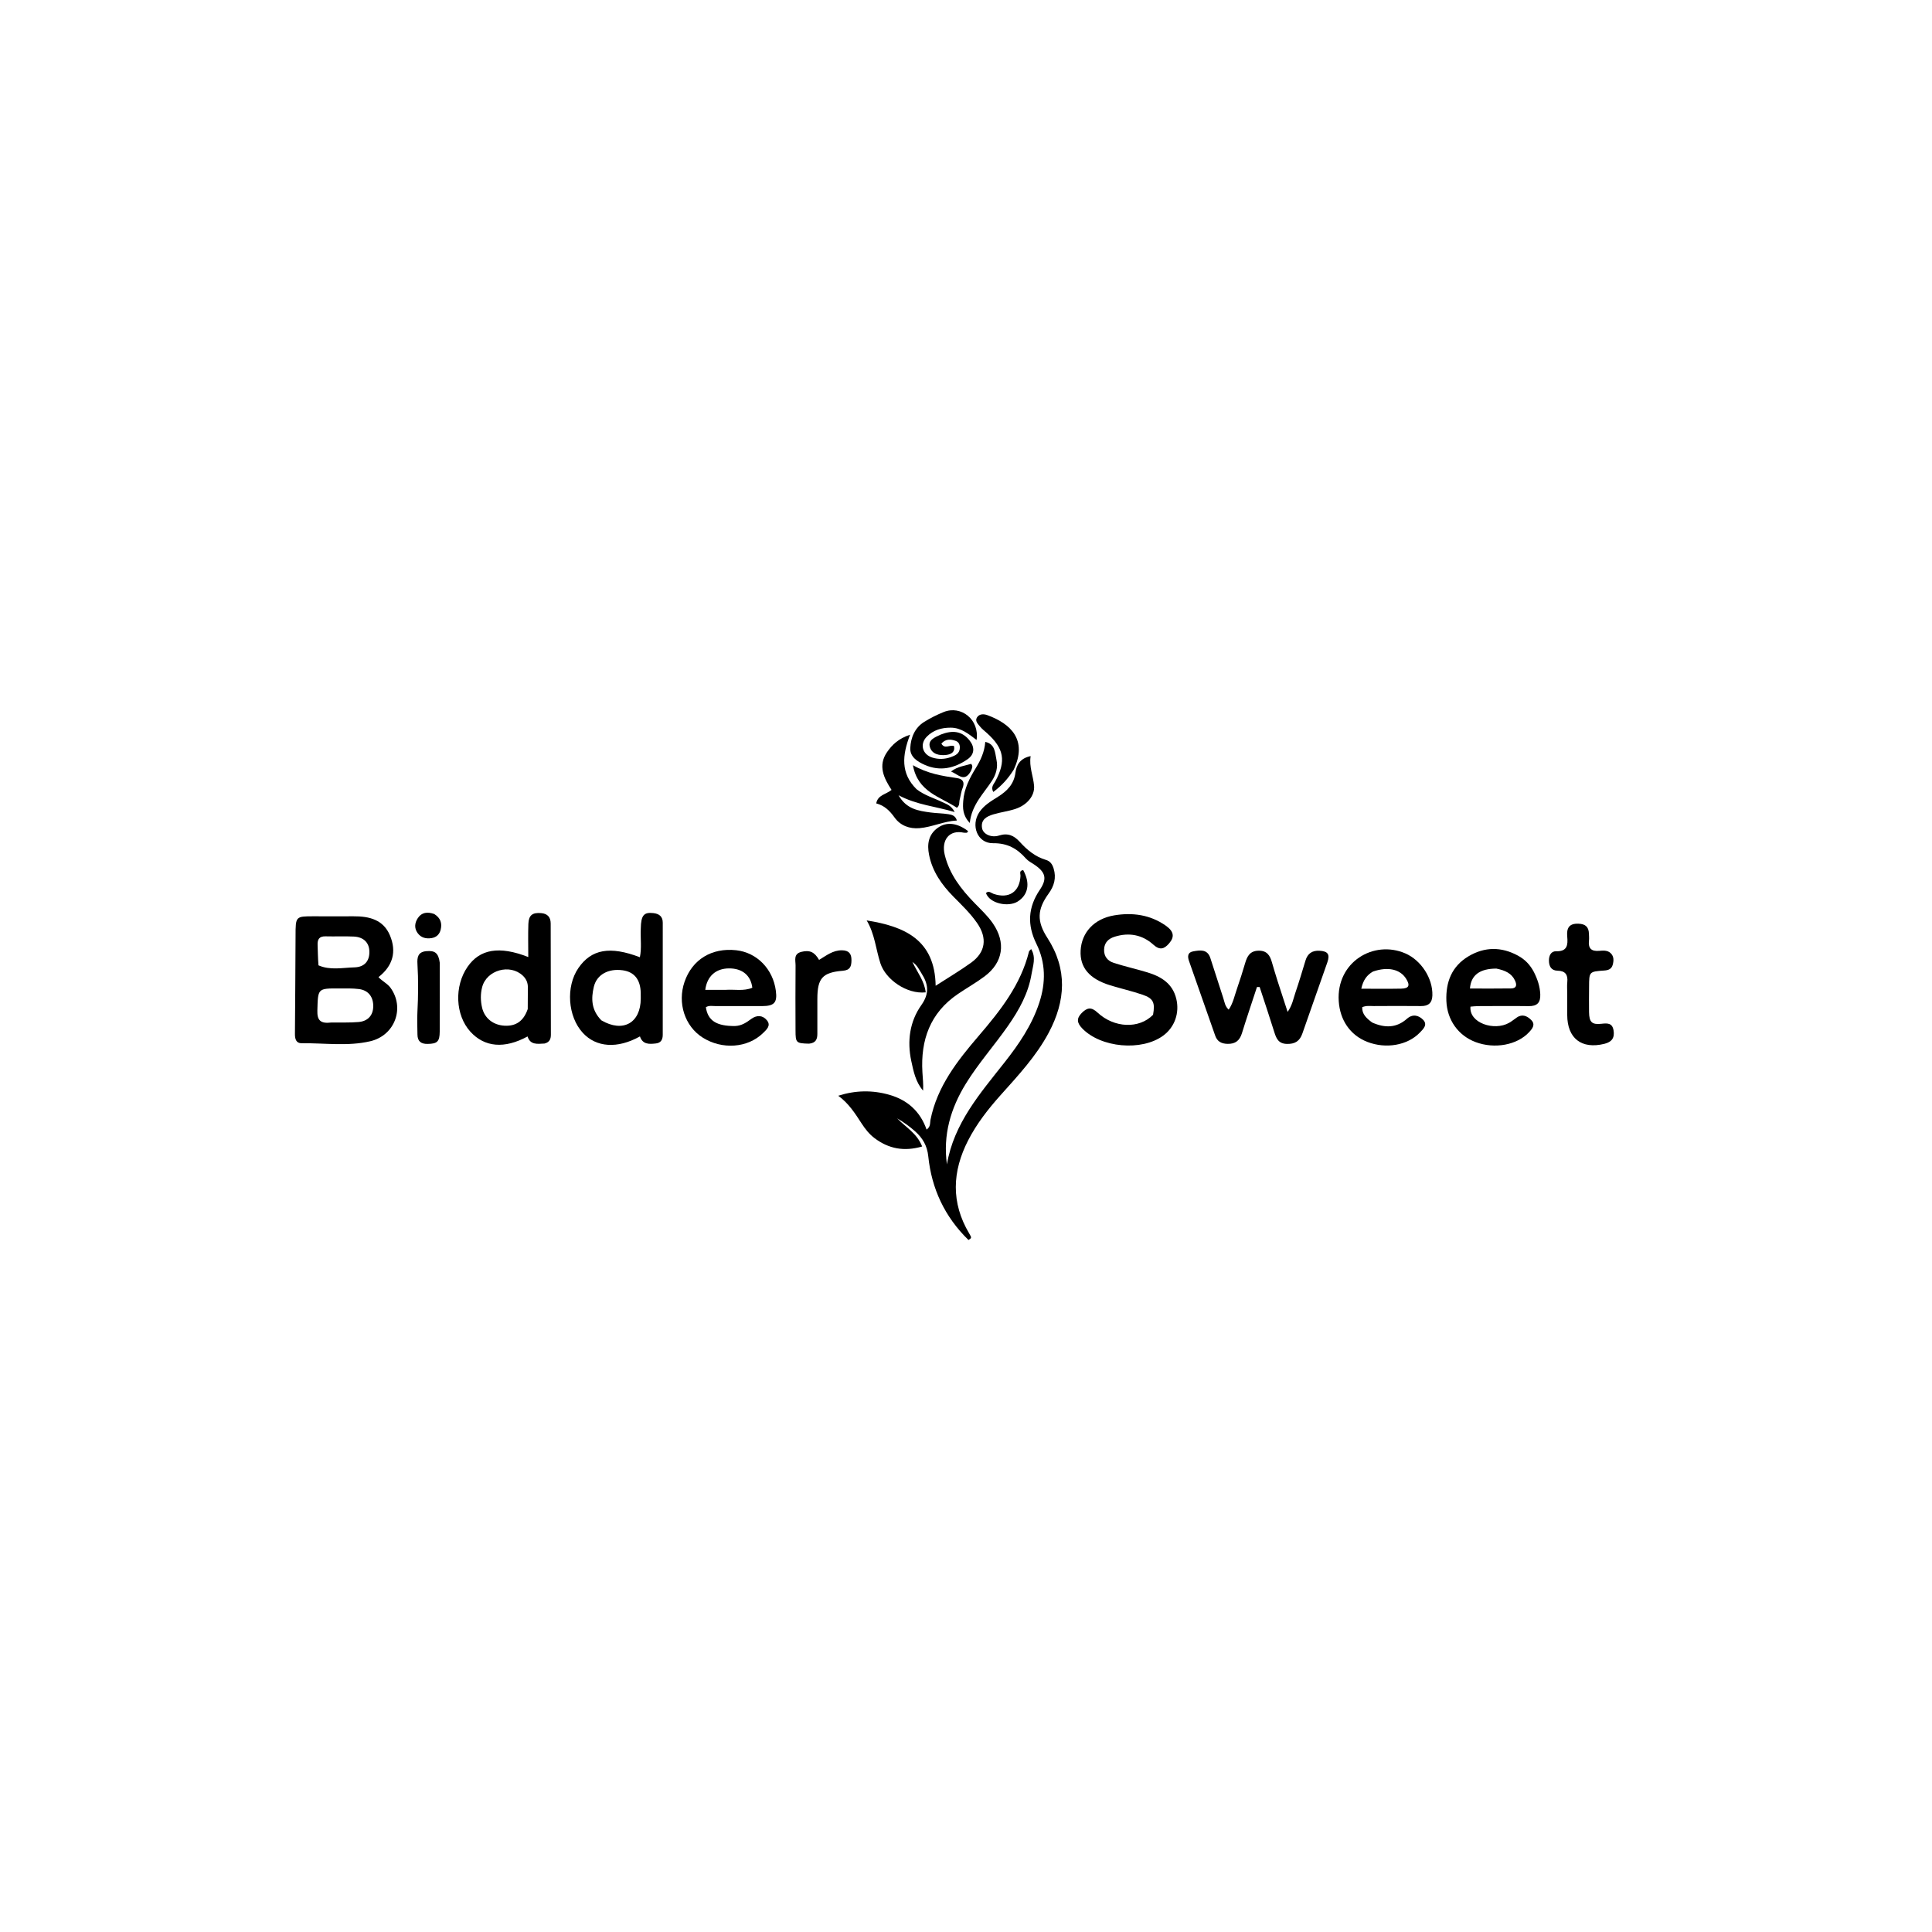
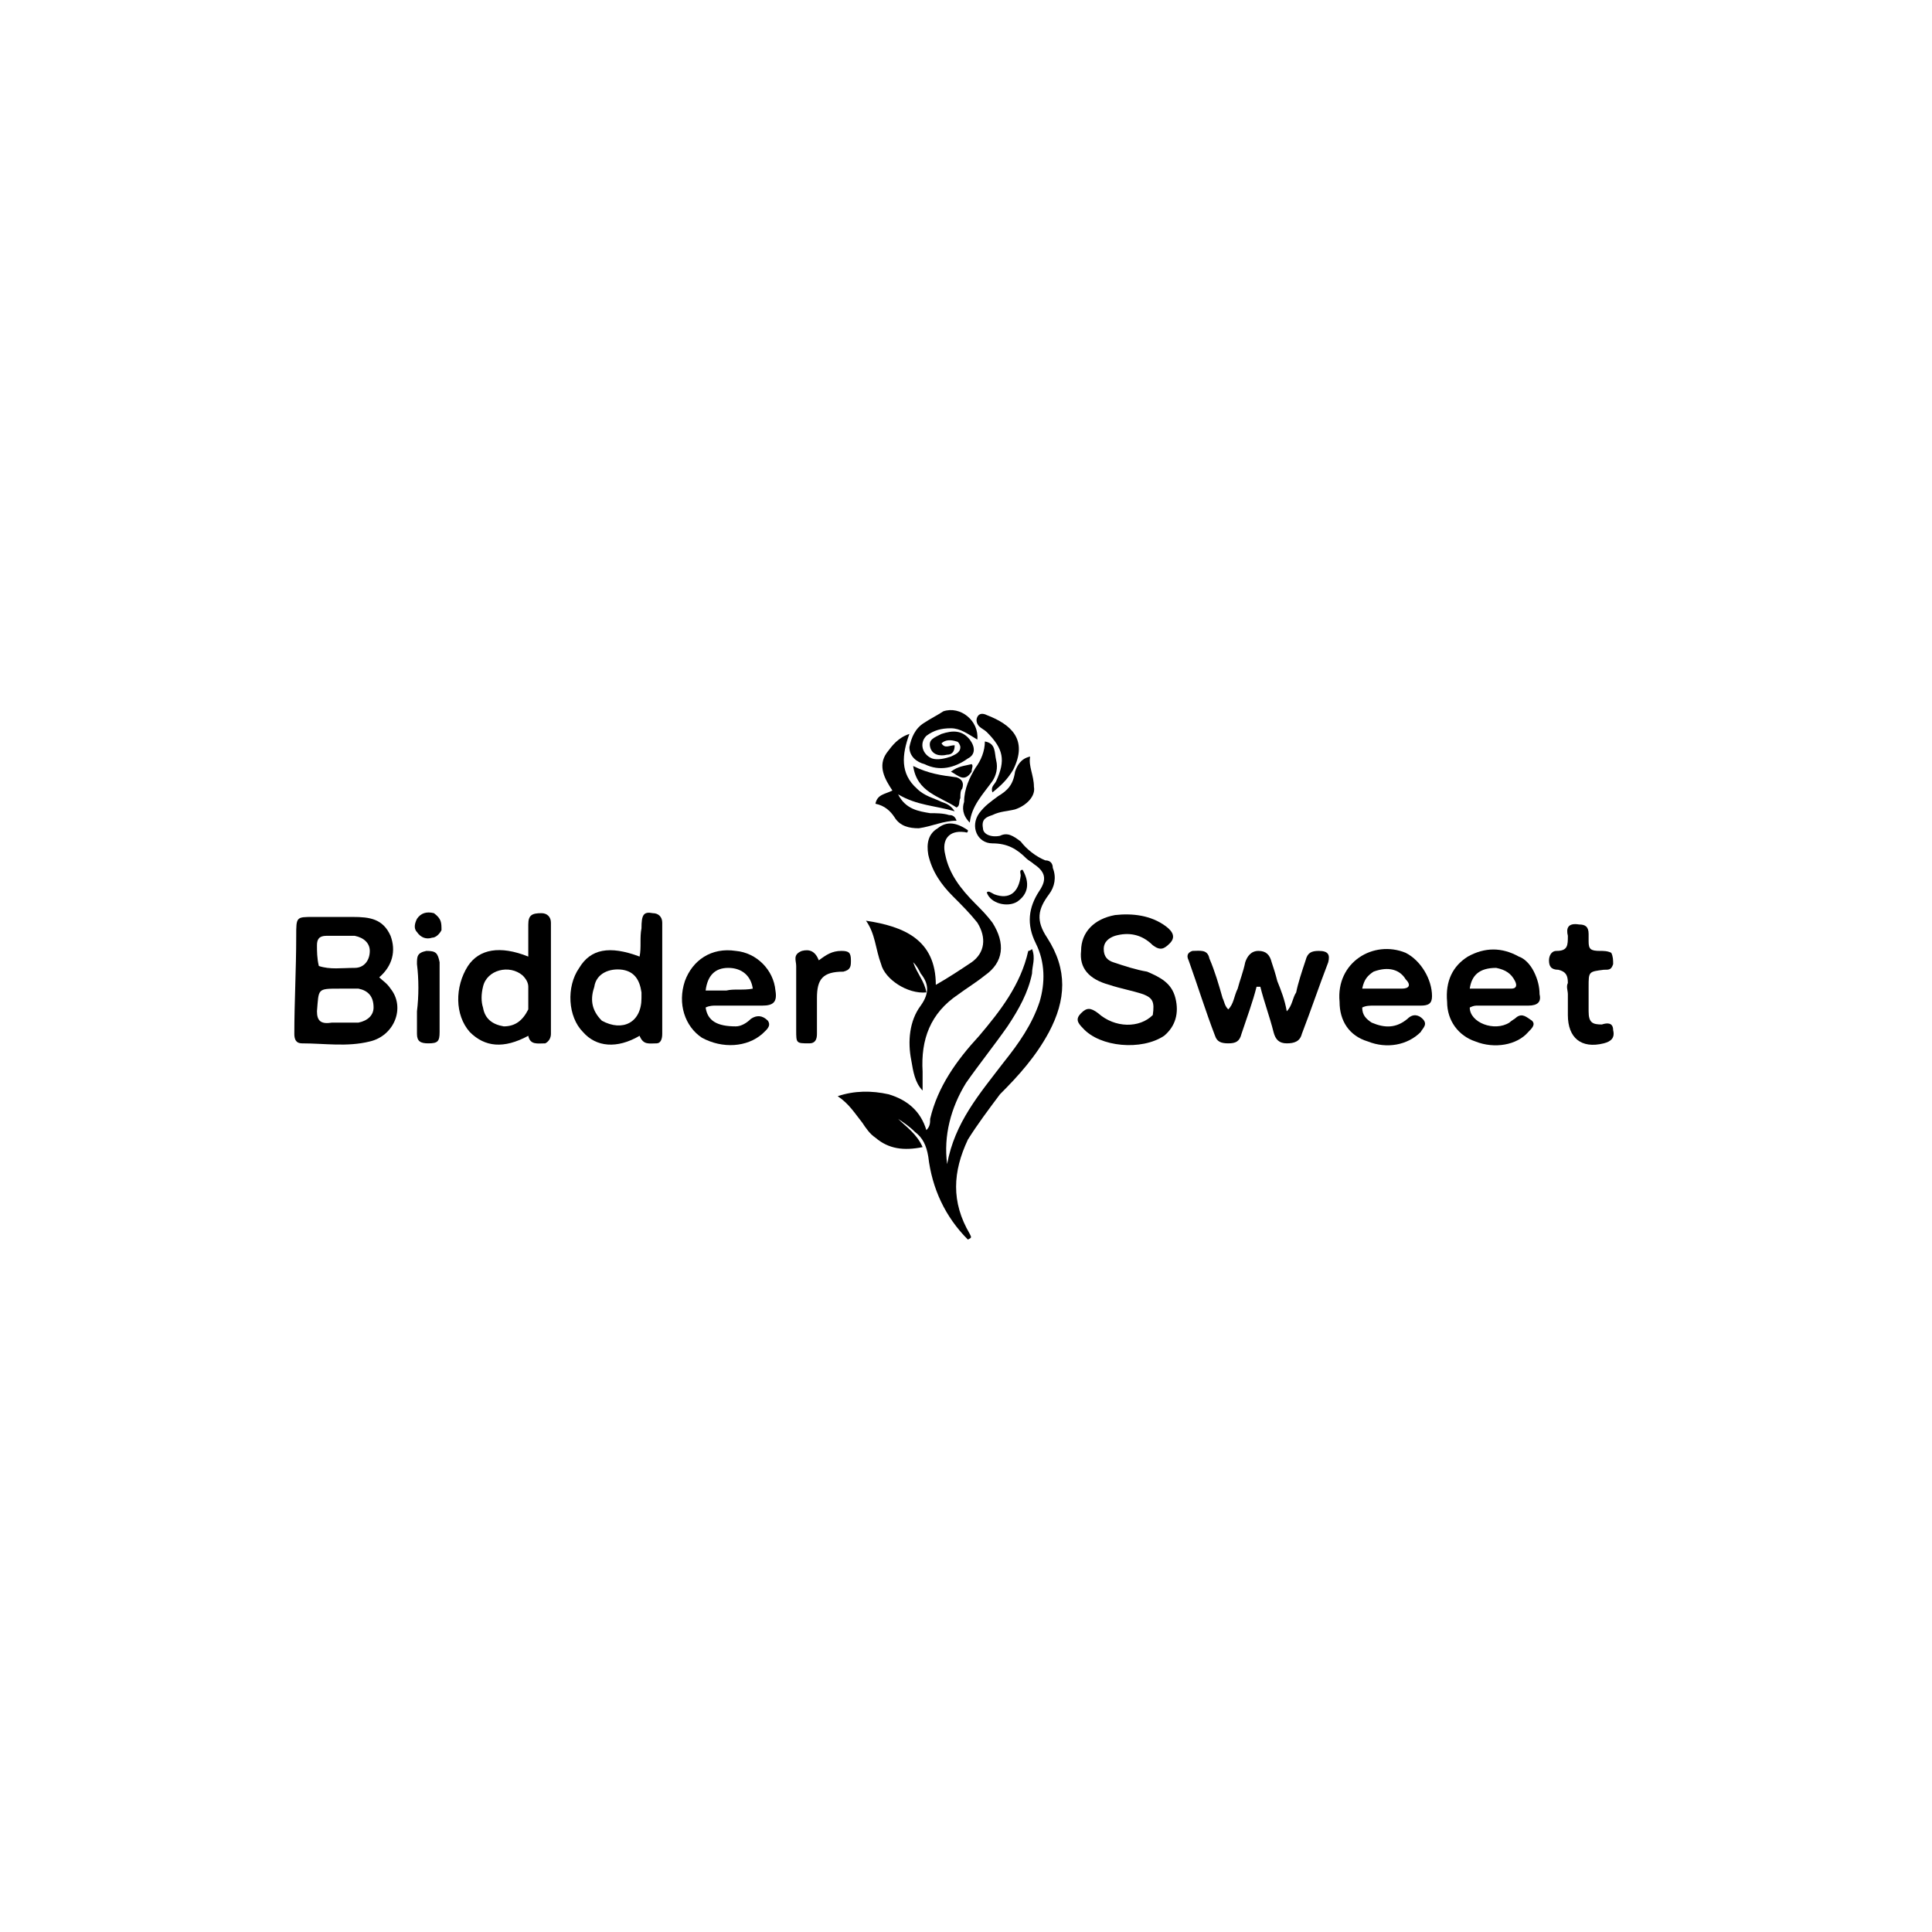
- <svg xmlns="http://www.w3.org/2000/svg" version="1.1" id="Layer_1" x="0px" y="0px" width="100%" viewBox="0 0 1024 1024" enable-background="new 0 0 1024 1024" xml:space="preserve">
-   <path fill="#000000" opacity="1" stroke="none" d=" M513.319,657.225   C500.655,644.899 493.76,629.968 492.007,612.888   C491.419,607.16 488.977,603.181 485.087,599.681   C482.175,597.061 478.947,594.79 475.526,592.742   C479.943,597.419 485.999,600.571 488.758,607.665   C479.203,610.441 471.022,608.888 463.544,603.254   C460.725,601.13 458.55,598.36 456.637,595.41   C453.206,590.118 449.828,584.789 444.291,580.775   C453.369,577.858 462.403,577.7 471.405,580.279   C480.934,583.009 487.729,589.021 491.108,598.704   C493.344,597.167 492.857,595.1 493.179,593.497   C496.746,575.769 507.481,562.158 518.797,548.957   C530.253,535.594 541.038,521.917 545.387,504.35   C545.489,503.94 545.997,503.63 546.534,503.029   C549.255,507.529 547.433,511.974 546.757,516.162   C545.104,526.399 540.158,535.275 534.295,543.686   C527.058,554.07 518.589,563.551 511.93,574.357   C503.854,587.463 499.741,601.506 501.891,617.149   C505.549,595.427 519.444,579.573 532.383,563.162   C540.044,553.445 546.978,543.298 550.873,531.371   C554.328,520.789 554.279,510.283 549.33,500.272   C544.344,490.187 544.848,480.904 551.147,471.58   C555.152,465.651 554.157,462.276 548.227,458.277   C546.71,457.254 544.974,456.397 543.792,455.062   C539.104,449.76 534.011,446.83 526.264,446.914   C518.038,447.004 514.409,437.502 519.041,430.516   C521.522,426.776 525.318,424.614 528.97,422.299   C533.773,419.254 537.42,415.672 538.213,409.472   C538.707,405.614 540.636,401.877 546.256,400.753   C545.36,406.447 547.672,411.348 548.082,416.518   C548.5,421.802 544.348,426.738 538.071,428.784   C534.291,430.016 530.27,430.495 526.458,431.644   C522.972,432.694 519.731,434.413 520.509,438.939   C521.05,442.088 525.354,444.168 529.519,442.845   C534.222,441.351 537.445,442.838 540.541,446.249   C544.371,450.47 548.714,454.11 554.364,455.768   C556.682,456.449 557.777,458.121 558.458,460.367   C559.945,465.275 558.721,469.57 555.837,473.551   C549.676,482.057 549.447,488.299 555.163,497.15   C565.872,513.732 564.811,530.482 555.873,547.299   C549.236,559.784 539.647,570.031 530.321,580.461   C523.748,587.812 517.689,595.564 513.17,604.347   C504.667,620.875 503.964,637.425 513.724,653.812   C515.077,656.083 515.02,656.118 513.319,657.225  z" />
-   <path fill="#000000" opacity="1" stroke="none" d=" M156.651,496.06   C156.659,485.642 156.659,485.645 166.371,485.658   C173.365,485.667 180.359,485.706 187.352,485.658   C195.674,485.6 203.223,487.401 206.73,495.9   C210.225,504.37 208.309,511.891 200.598,517.898   C202.632,520.105 205.316,521.252 206.981,523.55   C214.647,534.13 209.368,548.813 196.227,551.885   C184.281,554.678 172.015,552.783 159.893,552.942   C156.936,552.981 156.298,550.662 156.322,547.995   C156.477,530.847 156.551,513.699 156.651,496.06  M175.635,541.952   C180.444,541.89 185.276,542.103 190.055,541.691   C195.01,541.263 197.694,538.148 197.82,533.6   C197.962,528.426 195.277,524.856 190.231,524.216   C186.796,523.781 183.281,523.911 179.801,523.896   C168.284,523.847 168.537,523.872 168.21,535.577   C168.067,540.674 169.702,542.685 175.635,541.952  M168.81,511.657   C175.006,514.369 181.489,512.894 187.825,512.725   C193.18,512.583 195.828,509.403 195.786,504.469   C195.747,499.723 192.807,496.651 187.533,496.396   C182.56,496.155 177.564,496.414 172.583,496.279   C169.242,496.189 168.202,497.835 168.336,500.885   C168.483,504.201 168.455,507.526 168.81,511.657  z" />
-   <path fill="#000000" opacity="1" stroke="none" d=" M510.803,441.339   C503.183,439.676 498.819,445.189 500.732,453.093   C503.215,463.358 509.407,471.308 516.565,478.663   C519.932,482.123 523.487,485.414 526.244,489.416   C533.248,499.582 531.711,510.107 521.852,517.499   C517.335,520.886 512.371,523.672 507.693,526.852   C492.994,536.842 487.883,551.222 488.899,568.34   C489.09,571.549 489.462,574.747 489.261,578.068   C485.308,573.507 484.158,567.807 482.985,562.298   C480.747,551.787 482.149,541.427 488.359,532.68   C492.754,526.489 491.999,521.433 488.363,515.82   C487.111,513.887 486.226,511.672 483.58,509.833   C486.298,515.534 490.019,520.105 490.631,525.972   C480.58,527.045 469.424,519.131 466.654,510.634   C464.202,503.111 463.652,494.988 459.353,487.843   C479.349,490.999 495.537,498.015 495.91,522.477   C502.824,518.009 508.981,514.389 514.74,510.22   C522.399,504.676 523.379,497.216 517.926,489.295   C514.317,484.052 509.708,479.69 505.272,475.179   C499.103,468.906 494.176,461.913 492.419,453.064   C491.301,447.434 492.084,442.328 497.005,438.785   C501.719,435.393 507.337,436.138 513.066,440.466   C512.855,441.668 511.938,441.392 510.803,441.339  z" />
-   <path fill="#000000" opacity="1" stroke="none" d=" M611.147,537.853   C612.297,531.374 611.292,529.18 605.597,527.223   C599.953,525.285 594.095,523.98 588.386,522.219   C577.317,518.804 572.266,512.759 572.755,503.762   C573.275,494.208 579.936,486.934 590.577,485.156   C600.213,483.545 609.535,484.798 617.784,490.546   C622.219,493.637 622.654,496.549 619.632,500.04   C617.048,503.027 614.722,503.786 611.301,500.692   C605.449,495.399 598.38,494.107 590.825,496.47   C587.623,497.471 585.316,499.471 585.191,503.245   C585.066,507.007 587.135,509.334 590.343,510.362   C596.189,512.236 602.207,513.57 608.084,515.358   C615.391,517.58 621.483,521.206 623.462,529.412   C625.244,536.807 622.662,544.378 616.576,548.87   C605.119,557.327 583.41,555.34 573.551,545.027   C570.915,542.27 570.392,539.876 573.322,536.918   C576.195,534.017 578.422,533.609 581.696,536.667   C590.536,544.924 603.778,545.428 611.147,537.853  z" />
-   <path fill="#000000" opacity="1" stroke="none" d=" M677.152,519.997   C678.902,525.424 680.548,530.467 682.46,536.323   C684.944,532.814 685.481,529.402 686.547,526.268   C688.478,520.596 690.206,514.854 691.933,509.115   C693.061,505.37 695.485,503.707 699.367,503.916   C703.753,504.151 705.01,505.76 703.529,510.045   C699.179,522.633 694.63,535.153 690.299,547.747   C688.889,551.846 686.335,553.417 682.03,553.296   C677.716,553.176 676.492,550.537 675.43,547.119   C672.937,539.091 670.247,531.125 667.636,523.134   C667.161,523.141 666.687,523.149 666.212,523.157   C663.545,531.311 660.785,539.436 658.25,547.63   C657.041,551.539 654.787,553.36 650.611,553.268   C647.342,553.197 645.166,551.993 644.089,548.937   C639.442,535.743 634.803,522.545 630.196,509.337   C629.406,507.073 629.352,504.81 632.323,504.263   C635.965,503.593 639.891,502.926 641.484,507.704   C643.852,514.806 646.027,521.973 648.387,529.079   C649.047,531.067 649.221,533.326 651.235,535.132   C653.578,531.713 654.314,527.801 655.592,524.147   C657.184,519.592 658.616,514.978 659.989,510.352   C661.057,506.752 662.546,504.002 667,503.888   C671.488,503.774 673.127,506.375 674.148,510.06   C675.036,513.266 676.075,516.43 677.152,519.997  z" />
-   <path fill="#000000" opacity="1" stroke="none" d=" M288.65,553.089   C284.698,553.335 281.026,553.864 279.62,549.347   C267.362,556.009 256.816,555.087 249.289,546.795   C241.332,538.029 240.677,522.736 247.816,512.427   C254.316,503.042 264.575,501.204 279.996,507.25   C279.996,501.165 279.84,495.44 280.045,489.728   C280.212,485.053 282.219,483.59 286.768,483.961   C290.249,484.245 291.866,486.155 291.877,489.467   C291.942,509.094 291.973,528.722 291.976,548.35   C291.976,550.43 291.484,552.36 288.65,553.089  M279.716,534.814   C279.733,530.998 279.723,527.181 279.776,523.365   C279.81,520.889 278.921,518.849 277.143,517.154   C270.301,510.633 257.87,514.135 255.534,523.262   C254.613,526.863 254.683,530.51 255.517,534.097   C256.822,539.706 261.443,543.333 267.427,543.643   C273.393,543.953 277.479,541.281 279.716,534.814  z" />
-   <path fill="#000000" opacity="1" stroke="none" d=" M339.631,492.135   C339.754,485.12 341.25,483.394 346.292,483.962   C349.328,484.304 351.274,485.714 351.273,489.036   C351.27,508.84 351.261,528.644 351.269,548.448   C351.269,550.922 350.37,552.722 347.725,553.037   C344.181,553.458 340.631,553.701 339.185,549.322   C327.303,555.941 316.079,555.208 308.935,547.473   C300.903,538.778 299.805,522.911 306.557,513.091   C313.411,503.122 323.27,501.277 339.152,507.358   C340.178,502.38 339.383,497.456 339.631,492.135  M318.757,540.813   C330.179,547.461 339.567,542.26 339.616,529.255   C339.62,528.256 339.631,527.255 339.607,526.256   C339.432,519.184 336.215,515.145 330.076,514.277   C322.53,513.209 316.304,516.486 314.746,523.018   C313.283,529.154 313.313,535.312 318.757,540.813  z" />
-   <path fill="#000000" opacity="1" stroke="none" d=" M813.012,515.218   C814.979,519.153 816.195,522.868 816.373,526.97   C816.567,531.469 814.685,533.334 810.212,533.272   C801.228,533.146 792.24,533.232 783.254,533.263   C781.947,533.267 780.64,533.447 779.377,533.543   C778.574,542.271 792.011,546.574 799.842,542.127   C801.282,541.31 802.576,540.237 803.946,539.295   C806.895,537.267 809.476,538.538 811.55,540.6   C813.975,543.01 812.204,545.182 810.446,547.078   C804.115,553.908 792.189,556.103 782.117,552.335   C772.82,548.857 766.997,540.507 766.612,530.54   C766.221,520.43 769.51,512.091 778.389,506.825   C786.89,501.783 795.747,501.723 804.538,506.501   C808.161,508.471 810.926,511.241 813.012,515.218  M793.111,513.369   C784.272,513.387 779.625,516.852 779.109,523.932   C786.386,523.932 793.658,524.014 800.927,523.892   C803.883,523.843 804.032,521.981 802.99,519.729   C801.196,515.853 797.772,514.334 793.111,513.369  z" />
-   <path fill="#000000" opacity="1" stroke="none" d=" M727.27,541.948   C734.075,544.975 740.183,544.868 745.737,539.943   C748.715,537.303 751.898,538.081 754.251,540.477   C756.832,543.104 754.402,545.365 752.561,547.282   C746.032,554.08 734.568,556.072 724.666,552.205   C715.469,548.612 710.205,540.532 709.56,530.634   C708.214,509.949 728.043,498.025 744.873,505.33   C753.248,508.965 759.489,518.582 759.189,527.649   C759.059,531.581 757.07,533.281 753.152,533.237   C744.82,533.143 736.487,533.189 728.155,533.233   C726.183,533.243 724.158,532.891 721.996,533.825   C721.853,537.575 724.291,539.724 727.27,541.948  M727.671,514.956   C724.526,516.782 722.515,519.386 721.511,524.04   C728.931,524.04 735.801,524.142 742.665,524.002   C746.812,523.917 747.51,522.291 745.238,518.698   C742.107,513.748 735.647,512.177 727.671,514.956  z" />
-   <path fill="#000000" opacity="1" stroke="none" d=" M389.612,543.818   C393.21,543.64 395.672,541.897 398.088,540.113   C401.155,537.85 404.293,538.05 406.537,540.843   C408.769,543.621 406.257,545.755 404.354,547.61   C396.281,555.481 382.702,556.448 372.421,549.931   C362.959,543.934 358.951,531.621 362.811,520.411   C366.891,508.561 377.221,502.233 390.185,503.642   C401.15,504.834 409.702,513.575 411.218,525.141   C412.037,531.386 410.429,533.225 403.924,533.255   C395.764,533.293 387.604,533.214 379.445,533.256   C377.667,533.265 375.792,532.787 374.125,533.846   C375.162,540.915 379.672,543.897 389.612,543.818  M384.606,524.639   C389.322,524.311 394.176,525.451 398.745,523.523   C397.948,516.932 393.38,513.225 386.362,513.269   C379.46,513.312 374.747,517.347 373.808,524.636   C377.142,524.636 380.406,524.636 384.606,524.639  z" />
-   <path fill="#000000" opacity="1" stroke="none" d=" M830.665,527.029   C830.662,524.539 830.487,522.525 830.694,520.551   C831.104,516.643 829.669,514.575 825.565,514.495   C822.164,514.428 821.008,512.154 820.971,509.153   C820.94,506.556 822.033,504.109 824.775,504.188   C830.734,504.359 831.069,500.843 830.67,496.445   C830.279,492.136 831.443,489.381 836.621,489.578   C840.448,489.722 842.089,491.406 842.175,495.019   C842.202,496.183 842.321,497.362 842.188,498.509   C841.711,502.607 843.412,504.329 847.561,503.972   C849.674,503.79 852.033,503.562 853.729,505.235   C855.437,506.919 855.372,509.122 854.786,511.311   C854.165,513.628 852.503,514.242 850.276,514.397   C842.28,514.954 842.28,515.009 842.244,523.006   C842.223,527.498 842.15,531.991 842.226,536.481   C842.315,541.774 843.742,543.191 848.82,542.624   C851.925,542.278 854.539,542.137 855.208,546.068   C855.887,550.063 854.314,552.281 850.316,553.261   C838.289,556.21 830.702,550.393 830.664,538.003   C830.654,534.509 830.664,531.015 830.665,527.029  z" />
-   <path fill="#000000" opacity="1" stroke="none" d=" M485.769,418.274   C490.062,421.626 494.965,422.94 499.438,425.129   C501.568,426.171 504.13,426.753 506.009,430.409   C495.672,427.329 485.911,426.648 476.259,421.497   C480.447,428.949 486.884,429.762 493.227,430.636   C496.352,431.067 499.547,431.03 502.656,431.537   C504.33,431.81 506.317,432.149 507.177,434.883   C500.235,435.244 494.049,438.381 487.342,438.942   C482.136,439.378 477.274,437.674 474.132,433.286   C471.626,429.786 468.839,426.962 464.426,425.821   C465.237,421.312 469.447,421.163 472.544,418.664   C468.548,412.555 465.164,405.896 470.129,398.672   C472.841,394.727 476.257,391.437 482.358,389.419   C478.16,400.296 477.285,409.866 485.769,418.274  z" />
-   <path fill="#000000" opacity="1" stroke="none" d=" M428.796,553.164   C421.965,552.996 421.665,552.719 421.647,546.245   C421.614,534.755 421.551,523.265 421.667,511.776   C421.695,509.047 420.39,505.551 424.832,504.485   C429.114,503.456 431.677,504.49 434.125,508.77   C437.929,506.493 441.458,503.603 446.293,503.678   C449.926,503.734 451.335,505.468 451.295,508.963   C451.258,512.16 450.658,514.206 446.692,514.525   C435.89,515.393 433.235,518.532 433.217,529.39   C433.207,535.551 433.179,541.712 433.216,547.873   C433.233,550.691 432.477,552.824 428.796,553.164  z" />
-   <path fill="#000000" opacity="1" stroke="none" d=" M498.675,389.317   C504.713,386.954 509.83,387.36 513.87,392.434   C516.757,396.06 516.556,399.838 512.82,402.419   C505.864,407.226 498.25,408.971 490.165,405.414   C486.266,403.699 482.247,401.158 482.468,396.484   C482.729,390.968 484.852,385.696 489.934,382.558   C493.177,380.556 496.635,378.818 500.17,377.392   C509.471,373.64 519.251,381.511 517.599,392.189   C513.335,388.978 509.413,385.704 503.916,385.676   C498.962,385.651 494.662,386.979 491.24,390.432   C487.366,394.34 488.865,399.849 494.088,401.511   C497.357,402.551 500.673,402.443 503.908,401.307   C506.314,400.461 508.649,399.454 508.741,396.326   C508.79,394.667 508.122,393.263 506.59,392.703   C503.85,391.703 501.154,391.582 498.943,394.121   C500.773,397.293 503.333,394.58 505.654,395.425   C506.308,398.618 504.122,399.797 501.63,400.12   C497.962,400.596 494.028,399.788 492.874,396.015   C491.704,392.19 495.433,390.815 498.675,389.317  z" />
-   <path fill="#000000" opacity="1" stroke="none" d=" M233.094,510.348   C233.092,522.794 233.124,534.78 233.061,546.766   C233.033,552.126 231.71,553.224 226.606,553.297   C223.043,553.349 221.303,551.84 221.263,548.336   C221.218,544.343 221.031,540.34 221.241,536.358   C221.687,527.872 221.763,519.394 221.256,510.914   C221.048,507.426 221.487,504.571 225.851,504.145   C230.54,503.687 232.4,505.079 233.094,510.348  z" />
-   <path fill="#000000" opacity="1" stroke="none" d=" M537.256,407.993   C534.323,412.697 530.903,416.437 526.462,419.757   C525.024,417.169 526.712,415.639 527.548,414.086   C533.345,403.325 532.204,396.702 523.03,388.487   C521.792,387.379 520.442,386.348 519.418,385.063   C518.329,383.696 516.613,382.144 517.832,380.237   C519.078,378.287 521.452,378.354 523.296,379.03   C535.596,383.536 544.844,392.076 537.256,407.993  z" />
-   <path fill="#000000" opacity="1" stroke="none" d=" M522.217,393.216   C527.546,394.361 527.365,399.068 528.18,402.86   C529.004,406.697 527.896,410.536 525.753,413.836   C521.289,420.705 515.043,426.509 513.994,436.187   C510.145,432.069 510.274,428.25 510.538,424.514   C510.997,418.019 513.936,412.395 517.254,406.974   C519.806,402.805 521.81,398.481 522.217,393.216  z" />
-   <path fill="#000000" opacity="1" stroke="none" d=" M508.749,423.443   C508.185,425.153 508.866,426.845 507.171,428.131   C498.389,422.272 486.396,419.844 483.865,405.562   C491.657,410.074 499.441,411.284 507.26,412.419   C510.43,412.879 511.403,414.689 510.163,417.785   C509.494,419.457 509.262,421.303 508.749,423.443  z" />
-   <path fill="#000000" opacity="1" stroke="none" d=" M230.153,484.442   C233.574,486.574 234.384,489.424 233.559,492.766   C232.957,495.204 231.326,496.795 228.784,497.203   C225.818,497.679 223.146,497.056 221.31,494.491   C219.439,491.876 219.837,489.055 221.464,486.599   C223.461,483.584 226.482,483.146 230.153,484.442  z" />
-   <path fill="#000000" opacity="1" stroke="none" d=" M542.324,461.182   C546.226,468.285 544.902,474.394 539.354,477.852   C534.459,480.903 524.527,478.961 522.579,473.335   C524.062,471.861 525.334,473.324 526.578,473.752   C534.73,476.552 540.488,472.713 540.883,464.204   C540.935,463.088 539.985,461.458 542.324,461.182  z" />
-   <path fill="#000000" opacity="1" stroke="none" d=" M514.623,408.638   C511.181,414.853 508.034,410.58 504.074,408.9   C507.665,406.153 511.381,405.908 514.709,404.858   C515.929,406.223 515.098,407.262 514.623,408.638  z" />
+ <svg xmlns="http://www.w3.org/2000/svg" viewBox="0 0 1024 1024">
+   <path fill="#000000" opacity="1" stroke="none" d=" M513,657 C501,645 494,630 492,613 C491,607 489,603 485,600 C482,597 479,595 476,593 C480,597 486,601 489,608 C479,610 471,609 464,603 C461,601 459,598 457,595 C453,590 450,585 444,581 C453,578 462,578 471,580 C481,583 488,589 491,599 C493,597 493,595 493,593 C497,576 507,562 519,549 C530,536 541,522 545,504 C545,504 546,504 547,503 C549,508 547,512 547,516 C545,526 540,535 534,544 C527,554 519,564 512,574 C504,587 500,602 502,617 C506,595 519,580 532,563 C540,553 547,543 551,531 C554,521 554,510 549,500 C544,490 545,481 551,472 C555,466 554,462 548,458 C547,457 545,456 544,455 C539,450 534,447 526,447 C518,447 514,438 519,431 C522,427 525,425 529,422 C534,419 537,416 538,409 C539,406 541,402 546,401 C545,406 548,411 548,417 C549,422 544,427 538,429 C534,430 530,430 526,432 C523,433 520,434 521,439 C521,442 525,444 530,443 C534,441 537,443 541,446 C544,450 549,454 554,456 C557,456 558,458 558,460 C560,465 559,470 556,474 C550,482 549,488 555,497 C566,514 565,530 556,547 C549,560 540,570 530,580 C524,588 518,596 513,604 C505,621 504,637 514,654 C515,656 515,656 513,657 z" />
+   <path fill="#000000" opacity="1" stroke="none" d=" M157,496 C157,486 157,486 166,486 C173,486 180,486 187,486 C196,486 203,487 207,496 C210,504 208,512 201,518 C203,520 205,521 207,524 C215,534 209,549 196,552 C184,555 172,553 160,553 C157,553 156,551 156,548 C156,531 157,514 157,496 M176,542 C180,542 185,542 190,542 C195,541 198,538 198,534 C198,528 195,525 190,524 C187,524 183,524 180,524 C168,524 169,524 168,536 C168,541 170,543 176,542 M169,512 C175,514 181,513 188,513 C193,513 196,509 196,504 C196,500 193,497 188,496 C183,496 178,496 173,496 C169,496 168,498 168,501 C168,504 168,508 169,512 z" />
+   <path fill="#000000" opacity="1" stroke="none" d=" M511,441 C503,440 499,445 501,453 C503,463 509,471 517,479 C520,482 523,485 526,489 C533,500 532,510 522,517 C517,521 512,524 508,527 C493,537 488,551 489,568 C489,572 489,575 489,578 C485,574 484,568 483,562 C481,552 482,541 488,533 C493,526 492,521 488,516 C487,514 486,512 484,510 C486,516 490,520 491,526 C481,527 469,519 467,511 C464,503 464,495 459,488 C479,491 496,498 496,522 C503,518 509,514 515,510 C522,505 523,497 518,489 C514,484 510,480 505,475 C499,469 494,462 492,453 C491,447 492,442 497,439 C502,435 507,436 513,440 C513,442 512,441 511,441 z" />
+   <path fill="#000000" opacity="1" stroke="none" d=" M611,538 C612,531 611,529 606,527 C600,525 594,524 588,522 C577,519 572,513 573,504 C573,494 580,487 591,485 C600,484 610,485 618,491 C622,494 623,497 620,500 C617,503 615,504 611,501 C605,495 598,494 591,496 C588,497 585,499 585,503 C585,507 587,509 590,510 C596,512 602,514 608,515 C615,518 621,521 623,529 C625,537 623,544 617,549 C605,557 583,555 574,545 C571,542 570,540 573,537 C576,534 578,534 582,537 C591,545 604,545 611,538 z" />
+   <path fill="#000000" opacity="1" stroke="none" d=" M677,520 C679,525 681,530 682,536 C685,533 685,529 687,526 C688,521 690,515 692,509 C693,505 695,504 699,504 C704,504 705,506 704,510 C699,523 695,535 690,548 C689,552 686,553 682,553 C678,553 676,551 675,547 C673,539 670,531 668,523 C667,523 667,523 666,523 C664,531 661,539 658,548 C657,552 655,553 651,553 C647,553 645,552 644,549 C639,536 635,523 630,509 C629,507 629,505 632,504 C636,504 640,503 641,508 C644,515 646,522 648,529 C649,531 649,533 651,535 C654,532 654,528 656,524 C657,520 659,515 660,510 C661,507 663,504 667,504 C671,504 673,506 674,510 C675,513 676,516 677,520 z" />
+   <path fill="#000000" opacity="1" stroke="none" d=" M289,553 C285,553 281,554 280,549 C267,556 257,555 249,547 C241,538 241,523 248,512 C254,503 265,501 280,507 C280,501 280,495 280,490 C280,485 282,484 287,484 C290,484 292,486 292,489 C292,509 292,529 292,548 C292,550 291,552 289,553 M280,535 C280,531 280,527 280,523 C280,521 279,519 277,517 C270,511 258,514 256,523 C255,527 255,531 256,534 C257,540 261,543 267,544 C273,544 277,541 280,535 z" />
+   <path fill="#000000" opacity="1" stroke="none" d=" M340,492 C340,485 341,483 346,484 C349,484 351,486 351,489 C351,509 351,529 351,548 C351,551 350,553 348,553 C344,553 341,554 339,549 C327,556 316,555 309,547 C301,539 300,523 307,513 C313,503 323,501 339,507 C340,502 339,497 340,492 M319,541 C330,547 340,542 340,529 C340,528 340,527 340,526 C339,519 336,515 330,514 C323,513 316,516 315,523 C313,529 313,535 319,541 z" />
+   <path fill="#000000" opacity="1" stroke="none" d=" M813,515 C815,519 816,523 816,527 C817,531 815,533 810,533 C801,533 792,533 783,533 C782,533 781,533 779,534 C779,542 792,547 800,542 C801,541 803,540 804,539 C807,537 809,539 812,541 C814,543 812,545 810,547 C804,554 792,556 782,552 C773,549 767,541 767,531 C766,520 770,512 778,507 C787,502 796,502 805,507 C808,508 811,511 813,515 M793,513 C784,513 780,517 779,524 C786,524 794,524 801,524 C804,524 804,522 803,520 C801,516 798,514 793,513 z" />
+   <path fill="#000000" opacity="1" stroke="none" d=" M727,542 C734,545 740,545 746,540 C749,537 752,538 754,540 C757,543 754,545 753,547 C746,554 735,556 725,552 C715,549 710,541 710,531 C708,510 728,498 745,505 C753,509 759,519 759,528 C759,532 757,533 753,533 C745,533 736,533 728,533 C726,533 724,533 722,534 C722,538 724,540 727,542 M728,515 C725,517 723,519 722,524 C729,524 736,524 743,524 C747,524 748,522 745,519 C742,514 736,512 728,515 z" />
+   <path fill="#000000" opacity="1" stroke="none" d=" M390,544 C393,544 396,542 398,540 C401,538 404,538 407,541 C409,544 406,546 404,548 C396,555 383,556 372,550 C363,544 359,532 363,520 C367,509 377,502 390,504 C401,505 410,514 411,525 C412,531 410,533 404,533 C396,533 388,533 379,533 C378,533 376,533 374,534 C375,541 380,544 390,544 M385,525 C389,524 394,525 399,524 C398,517 393,513 386,513 C379,513 375,517 374,525 C377,525 380,525 385,525 z" />
+   <path fill="#000000" opacity="1" stroke="none" d=" M831,527 C831,525 830,523 831,521 C831,517 830,515 826,514 C822,514 821,512 821,509 C821,507 822,504 825,504 C831,504 831,501 831,496 C830,492 831,489 837,490 C840,490 842,491 842,495 C842,496 842,497 842,499 C842,503 843,504 848,504 C850,504 852,504 854,505 C855,507 855,509 855,511 C854,514 853,514 850,514 C842,515 842,515 842,523 C842,527 842,532 842,536 C842,542 844,543 849,543 C852,542 855,542 855,546 C856,550 854,552 850,553 C838,556 831,550 831,538 C831,535 831,531 831,527 z" />
+   <path fill="#000000" opacity="1" stroke="none" d=" M486,418 C490,422 495,423 499,425 C502,426 504,427 506,430 C496,427 486,427 476,421 C480,429 487,430 493,431 C496,431 500,431 503,432 C504,432 506,432 507,435 C500,435 494,438 487,439 C482,439 477,438 474,433 C472,430 469,427 464,426 C465,421 469,421 473,419 C469,413 465,406 470,399 C473,395 476,391 482,389 C478,400 477,410 486,418 z" />
+   <path fill="#000000" opacity="1" stroke="none" d=" M429,553 C422,553 422,553 422,546 C422,535 422,523 422,512 C422,509 420,506 425,504 C429,503 432,504 434,509 C438,506 441,504 446,504 C450,504 451,505 451,509 C451,512 451,514 447,515 C436,515 433,519 433,529 C433,536 433,542 433,548 C433,551 432,553 429,553 z" />
+   <path fill="#000000" opacity="1" stroke="none" d=" M499,389 C505,387 510,387 514,392 C517,396 517,400 513,402 C506,407 498,409 490,405 C486,404 482,401 482,396 C483,391 485,386 490,383 C493,381 497,379 500,377 C509,374 519,382 518,392 C513,389 509,386 504,386 C499,386 495,387 491,390 C487,394 489,400 494,402 C497,403 501,402 504,401 C506,400 509,399 509,396 C509,395 508,393 507,393 C504,392 501,392 499,394 C501,397 503,395 506,395 C506,399 504,400 502,400 C498,401 494,400 493,396 C492,392 495,391 499,389 z" />
+   <path fill="#000000" opacity="1" stroke="none" d=" M233,510 C233,523 233,535 233,547 C233,552 232,553 227,553 C223,553 221,552 221,548 C221,544 221,540 221,536 C222,528 222,519 221,511 C221,507 221,505 226,504 C231,504 232,505 233,510 z" />
+   <path fill="#000000" opacity="1" stroke="none" d=" M537,408 C534,413 531,416 526,420 C525,417 527,416 528,414 C533,403 532,397 523,388 C522,387 520,386 519,385 C518,384 517,382 518,380 C519,378 521,378 523,379 C536,384 545,392 537,408 z" />
+   <path fill="#000000" opacity="1" stroke="none" d=" M522,393 C528,394 527,399 528,403 C529,407 528,411 526,414 C521,421 515,427 514,436 C510,432 510,428 511,425 C511,418 514,412 517,407 C520,403 522,398 522,393 z" />
+   <path fill="#000000" opacity="1" stroke="none" d=" M509,423 C508,425 509,427 507,428 C498,422 486,420 484,406 C492,410 499,411 507,412 C510,413 511,415 510,418 C509,419 509,421 509,423 z" />
+   <path fill="#000000" opacity="1" stroke="none" d=" M230,484 C234,487 234,489 234,493 C233,495 231,497 229,497 C226,498 223,497 221,494 C219,492 220,489 221,487 C223,484 226,483 230,484 z" />
+   <path fill="#000000" opacity="1" stroke="none" d=" M542,461 C546,468 545,474 539,478 C534,481 525,479 523,473 C524,472 525,473 527,474 C535,477 540,473 541,464 C541,463 540,461 542,461 z" />
+   <path fill="#000000" opacity="1" stroke="none" d=" M515,409 C511,415 508,411 504,409 C508,406 511,406 515,405 C516,406 515,407 515,409 z" />
</svg>
